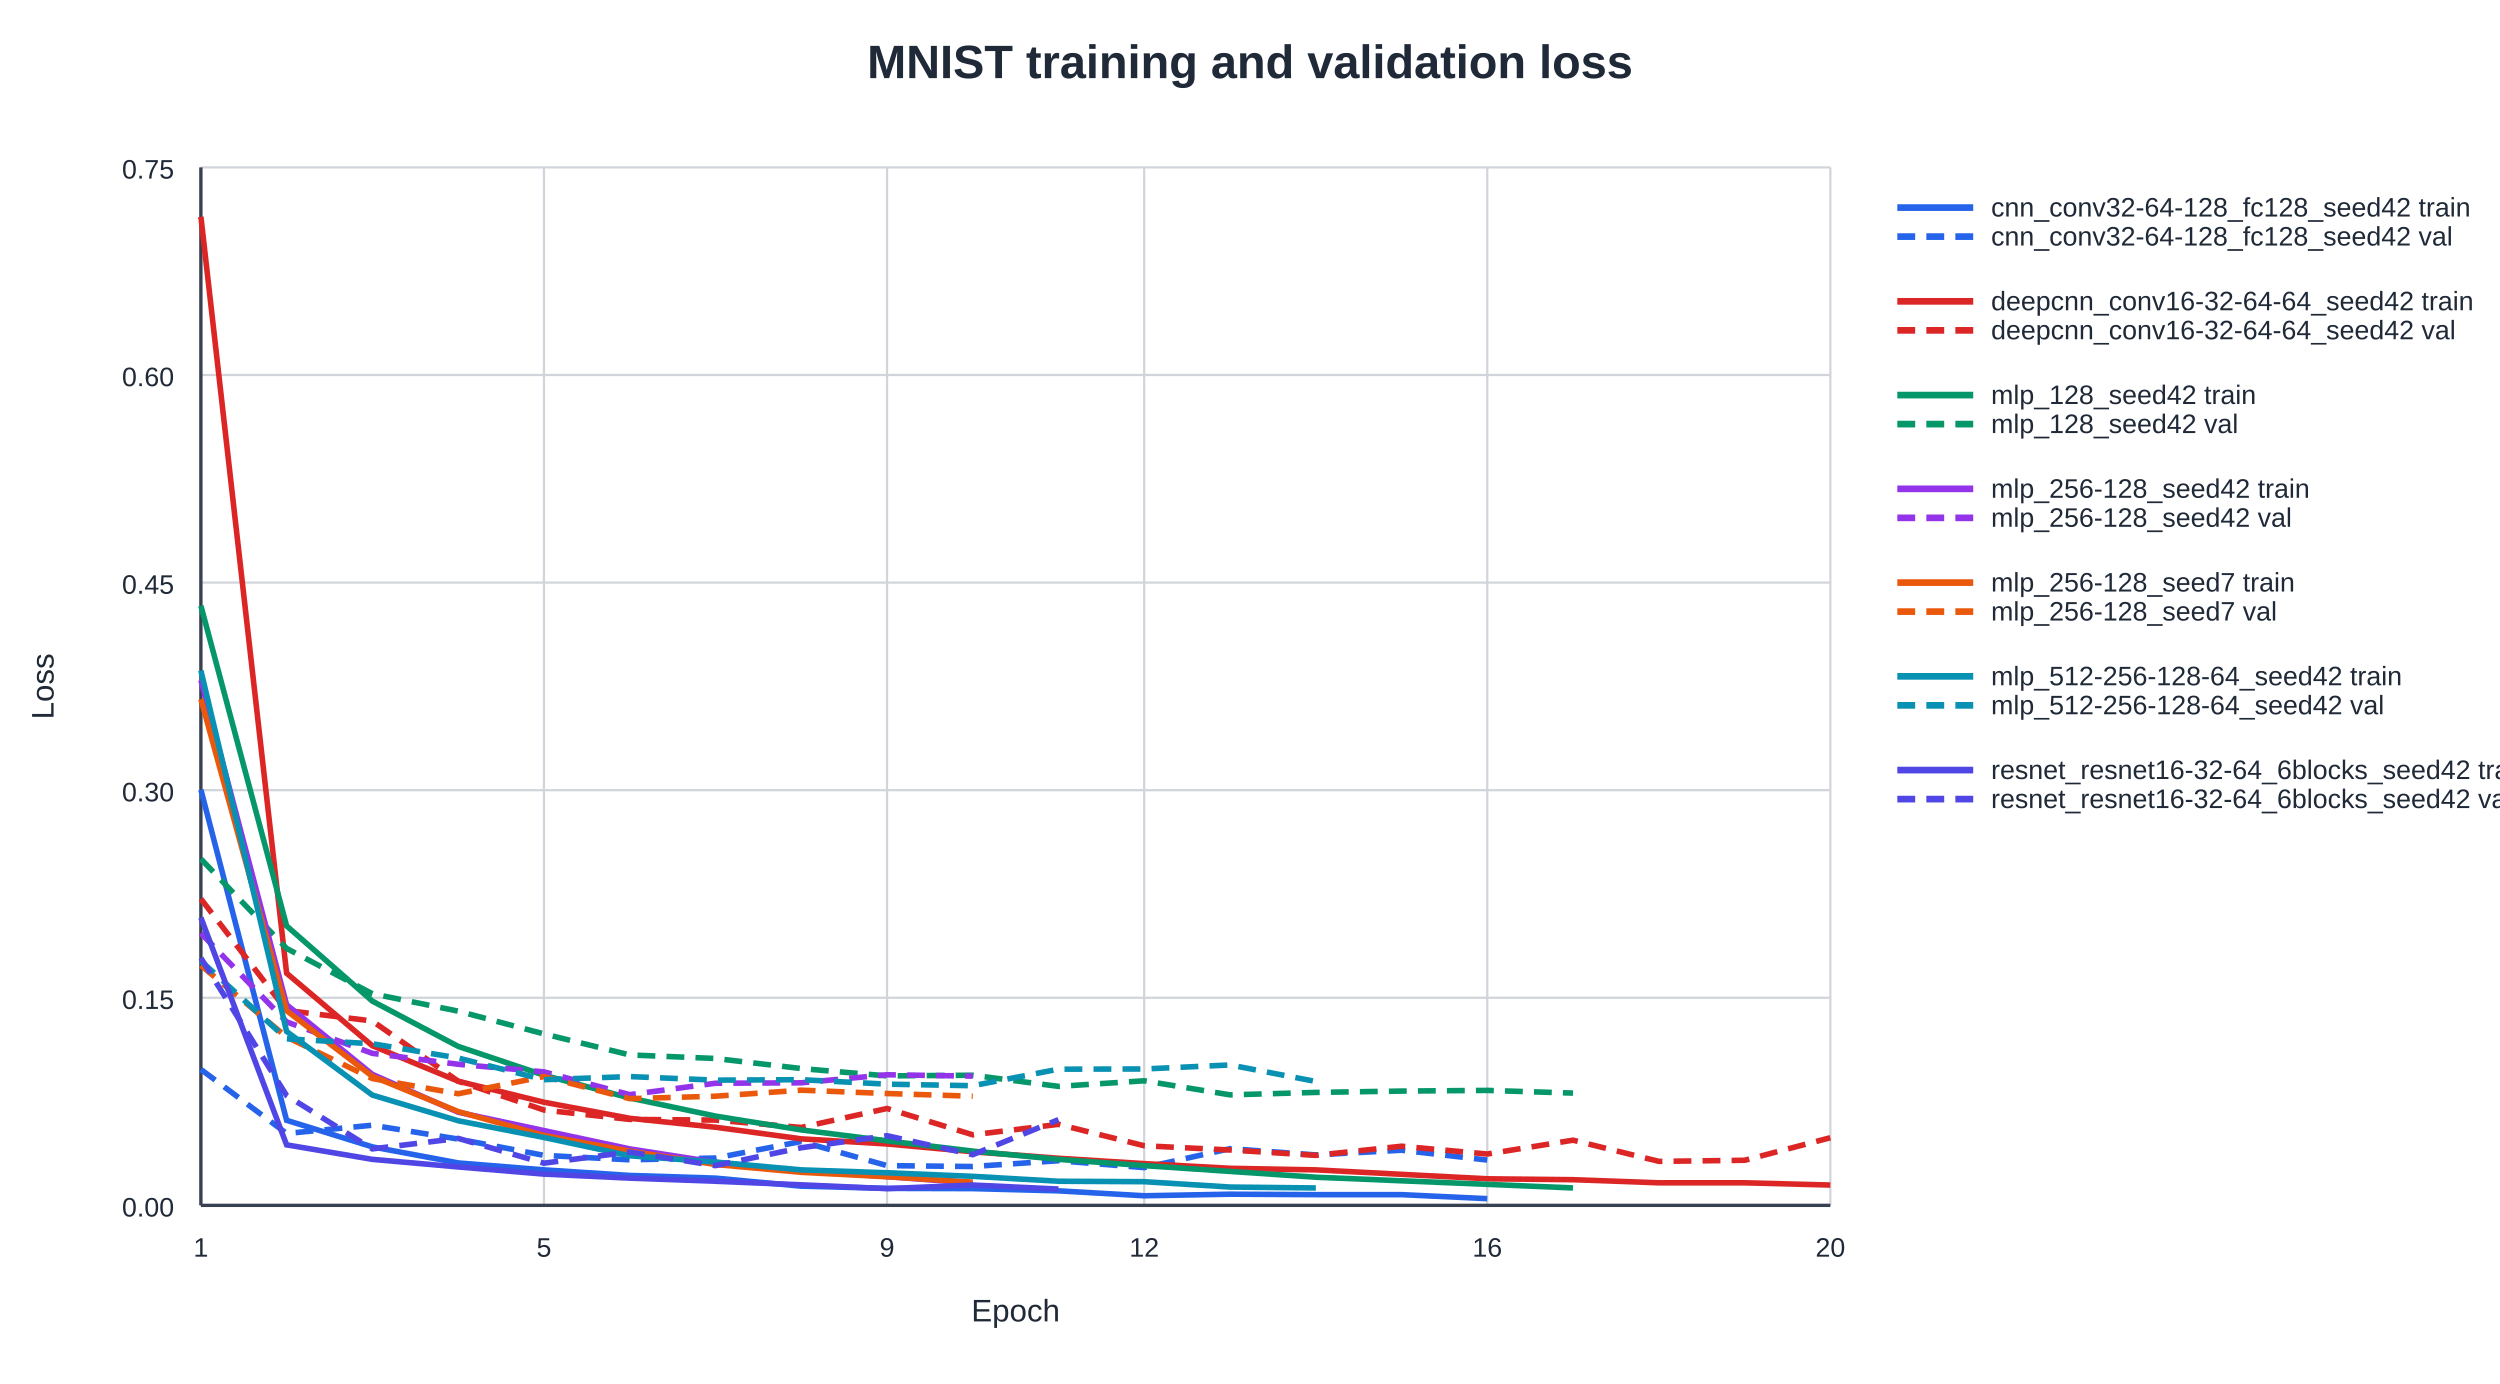
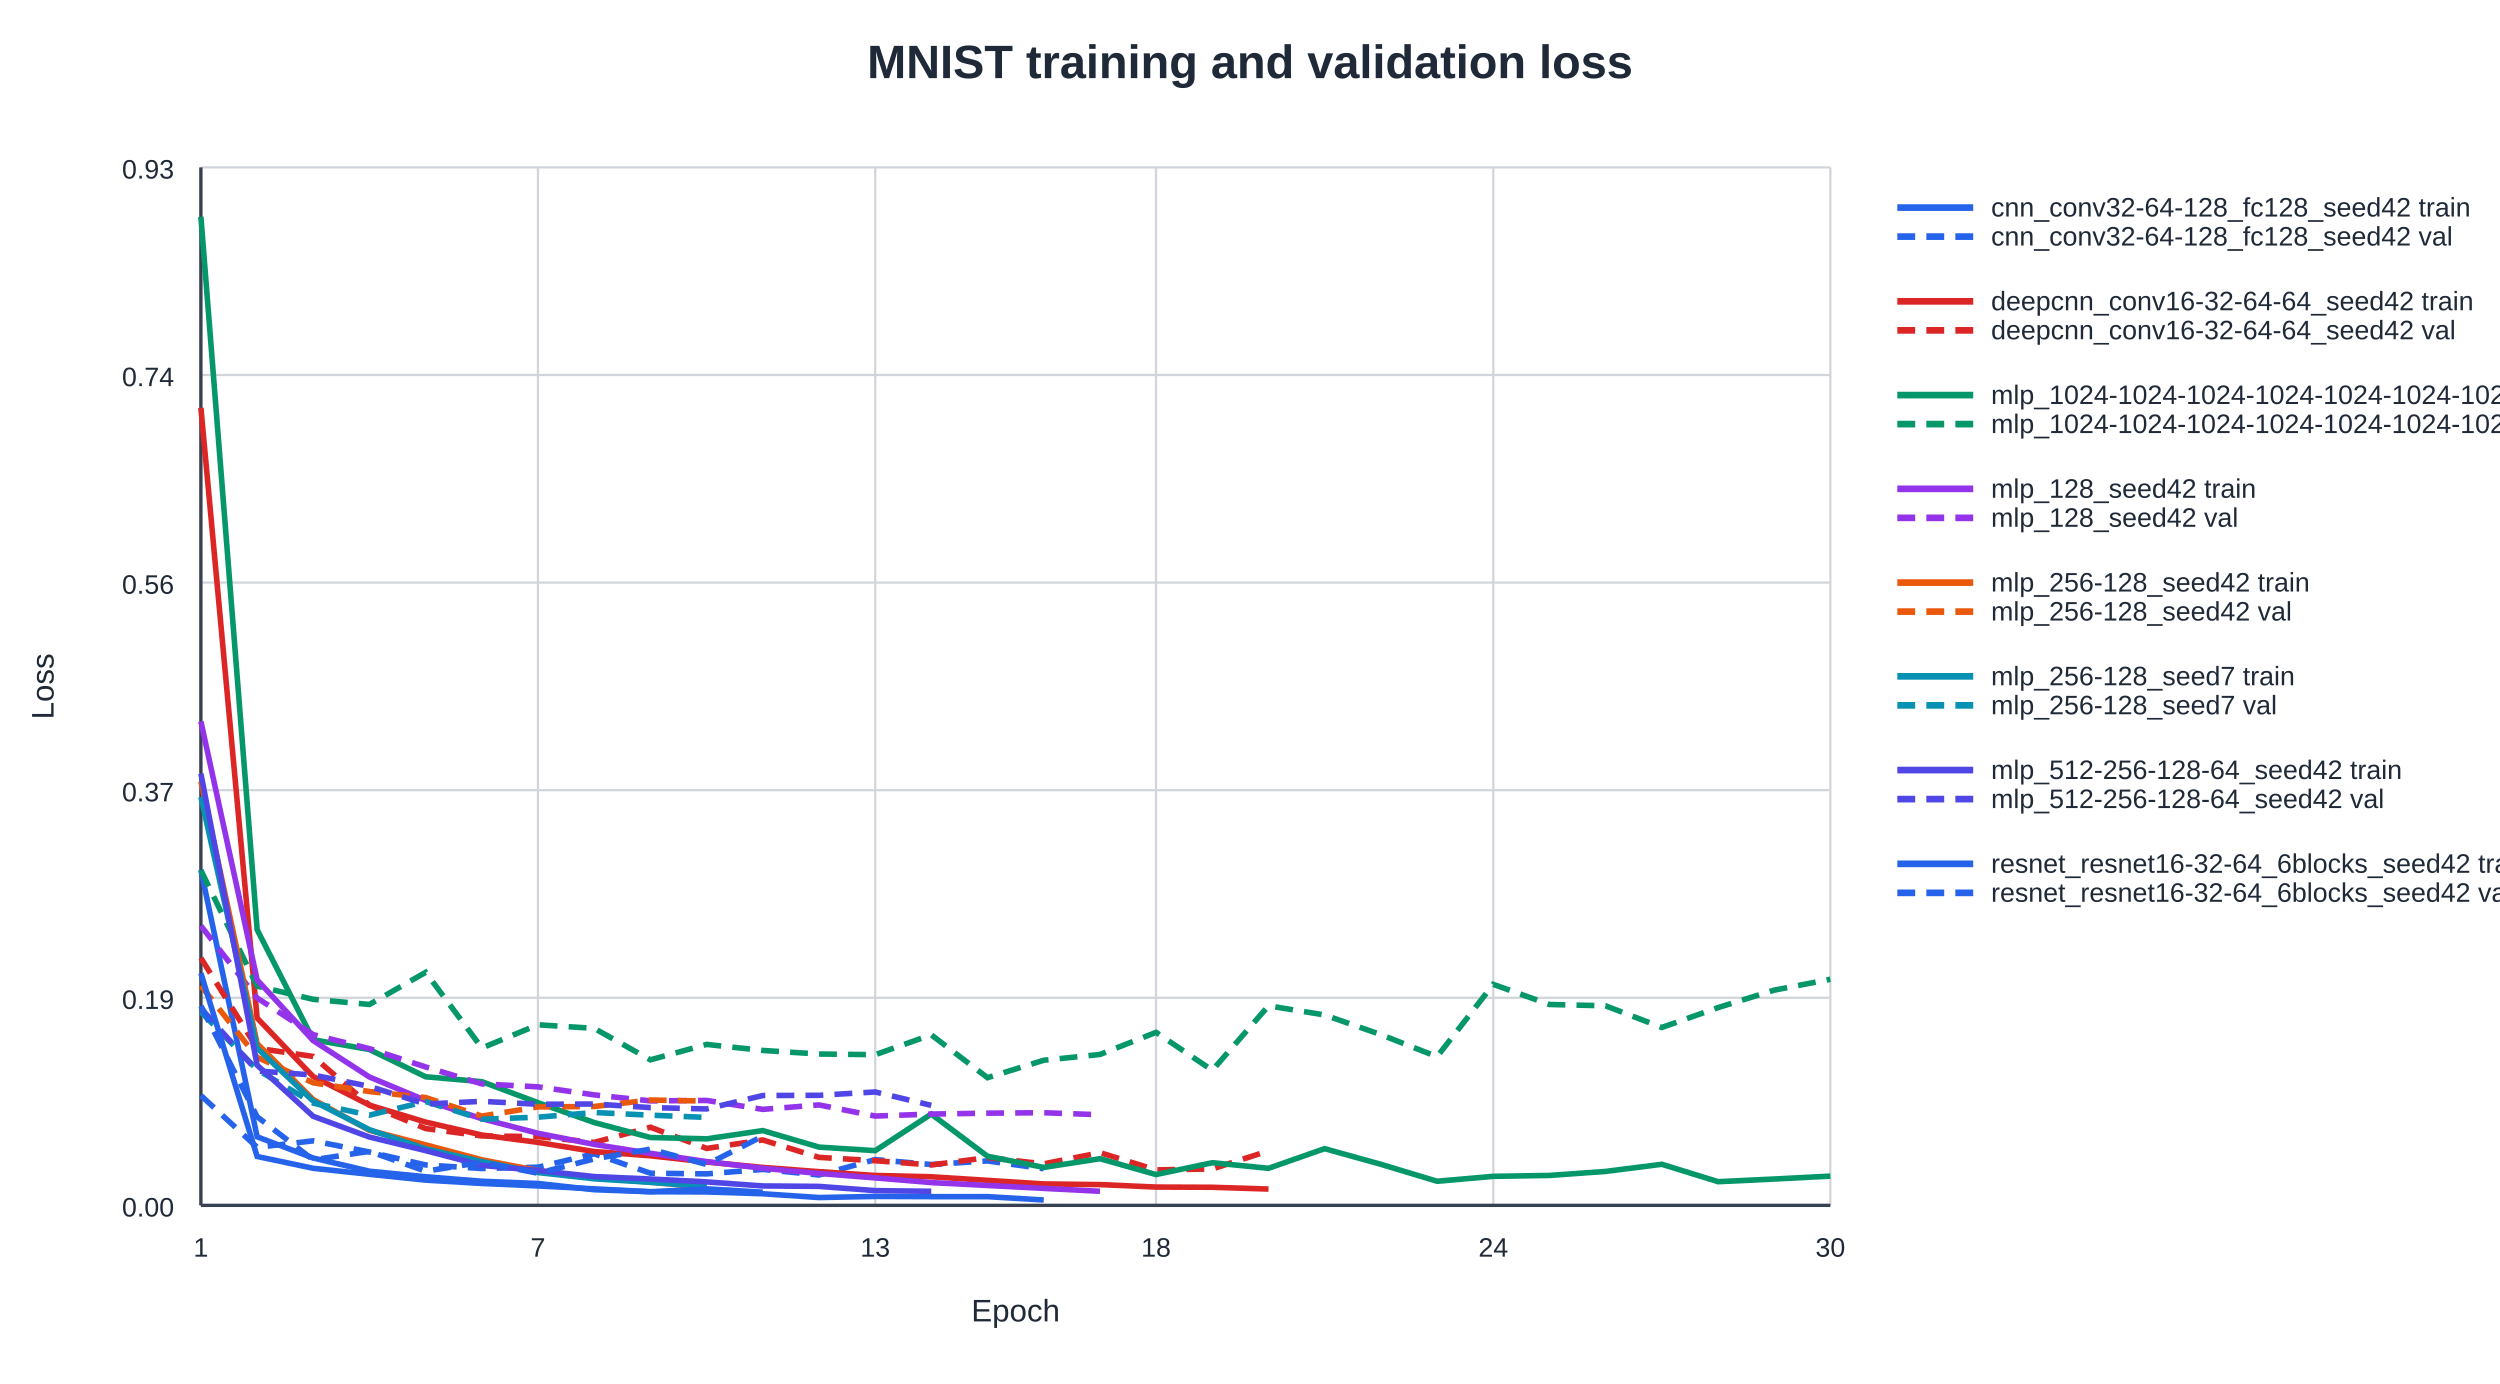
<svg xmlns="http://www.w3.org/2000/svg" width="1120" height="620" viewBox="0 0 1120 620">
  <rect width="100%" height="100%" fill="white" />
  <style>text{font-family:Arial,sans-serif;fill:#1f2937}.grid{stroke:#d1d5db;stroke-width:1}.axis{stroke:#374151;stroke-width:1.5}</style>
  <text x="560.0" y="35" text-anchor="middle" font-size="21" font-weight="bold">MNIST training and validation loss</text>
  <line class="grid" x1="90" y1="540.0" x2="820" y2="540.0" />
  <text x="78" y="545.0" text-anchor="end" font-size="12">0.00</text>
  <line class="grid" x1="90" y1="447.0" x2="820" y2="447.0" />
-   <text x="78" y="452.0" text-anchor="end" font-size="12">0.15</text>
+   <text x="78" y="452.0" text-anchor="end" font-size="12">0.19</text>
  <line class="grid" x1="90" y1="354.0" x2="820" y2="354.0" />
-   <text x="78" y="359.0" text-anchor="end" font-size="12">0.30</text>
+   <text x="78" y="359.0" text-anchor="end" font-size="12">0.37</text>
  <line class="grid" x1="90" y1="261.0" x2="820" y2="261.0" />
-   <text x="78" y="266.0" text-anchor="end" font-size="12">0.45</text>
+   <text x="78" y="266.0" text-anchor="end" font-size="12">0.56</text>
  <line class="grid" x1="90" y1="168.0" x2="820" y2="168.0" />
-   <text x="78" y="173.0" text-anchor="end" font-size="12">0.60</text>
+   <text x="78" y="173.0" text-anchor="end" font-size="12">0.74</text>
  <line class="grid" x1="90" y1="75.0" x2="820" y2="75.0" />
-   <text x="78" y="80.0" text-anchor="end" font-size="12">0.75</text>
+   <text x="78" y="80.0" text-anchor="end" font-size="12">0.93</text>
  <line class="grid" x1="90.0" y1="75" x2="90.0" y2="540" />
  <text x="90.0" y="563" text-anchor="middle" font-size="12">1</text>
-   <line class="grid" x1="243.7" y1="75" x2="243.7" y2="540" />
-   <text x="243.7" y="563" text-anchor="middle" font-size="12">5</text>
-   <line class="grid" x1="397.4" y1="75" x2="397.4" y2="540" />
-   <text x="397.4" y="563" text-anchor="middle" font-size="12">9</text>
-   <line class="grid" x1="512.6" y1="75" x2="512.6" y2="540" />
-   <text x="512.6" y="563" text-anchor="middle" font-size="12">12</text>
-   <line class="grid" x1="666.3" y1="75" x2="666.3" y2="540" />
-   <text x="666.3" y="563" text-anchor="middle" font-size="12">16</text>
+   <line class="grid" x1="241.0" y1="75" x2="241.0" y2="540" />
+   <text x="241.0" y="563" text-anchor="middle" font-size="12">7</text>
+   <line class="grid" x1="392.1" y1="75" x2="392.1" y2="540" />
+   <text x="392.1" y="563" text-anchor="middle" font-size="12">13</text>
+   <line class="grid" x1="517.9" y1="75" x2="517.9" y2="540" />
+   <text x="517.9" y="563" text-anchor="middle" font-size="12">18</text>
+   <line class="grid" x1="669.0" y1="75" x2="669.0" y2="540" />
+   <text x="669.0" y="563" text-anchor="middle" font-size="12">24</text>
  <line class="grid" x1="820.0" y1="75" x2="820.0" y2="540" />
-   <text x="820.0" y="563" text-anchor="middle" font-size="12">20</text>
+   <text x="820.0" y="563" text-anchor="middle" font-size="12">30</text>
  <line class="axis" x1="90" y1="75" x2="90" y2="540" />
  <line class="axis" x1="90" y1="540" x2="820" y2="540" />
  <text x="455.0" y="592" text-anchor="middle" font-size="14">Epoch</text>
  <text x="24" y="307.5" text-anchor="middle" font-size="14" transform="rotate(-90 24 307.5)">Loss</text>
-   <polyline fill="none" stroke="#2563eb" stroke-width="2.5" points="90.0,353.8 128.4,501.9 166.8,513.8 205.3,521.0 243.7,524.1 282.1,526.6 320.5,527.8 358.9,531.4 397.4,532.4 435.8,532.5 474.2,533.5 512.6,535.7 551.1,535.0 589.5,535.2 627.9,535.2 666.3,537.0" />
-   <polyline fill="none" stroke="#2563eb" stroke-width="2.5" stroke-dasharray="8 5" points="90.0,479.1 128.4,507.8 166.8,504.1 205.3,510.3 243.7,517.6 282.1,519.6 320.5,518.8 358.9,511.4 397.4,522.2 435.8,522.6 474.2,520.0 512.6,523.1 551.1,514.6 589.5,517.4 627.9,515.3 666.3,519.7" />
+   <polyline fill="none" stroke="#2563eb" stroke-width="2.5" points="90.0,389.7 115.2,509.3 140.3,518.8 165.5,524.7 190.7,527.2 215.9,529.2 241.0,530.2 266.2,533.0 291.4,533.9 316.6,534.0 341.7,534.8 366.9,536.5 392.1,536.0 417.2,536.1 442.4,536.1 467.6,537.6" />
+   <polyline fill="none" stroke="#2563eb" stroke-width="2.5" stroke-dasharray="8 5" points="90.0,490.8 115.2,514.0 140.3,511.1 165.5,516.1 190.7,521.9 215.9,523.5 241.0,522.9 266.2,516.9 291.4,525.6 316.6,525.9 341.7,523.9 366.9,526.4 392.1,519.5 417.2,521.7 442.4,520.1 467.6,523.6" />
  <line x1="850" y1="93" x2="884" y2="93" stroke="#2563eb" stroke-width="3" />
  <line x1="850" y1="106" x2="884" y2="106" stroke="#2563eb" stroke-width="3" stroke-dasharray="8 5" />
  <text x="892" y="97" font-size="12">cnn_conv32-64-128_fc128_seed42 train</text>
  <text x="892" y="110" font-size="12">cnn_conv32-64-128_fc128_seed42 val</text>
-   <polyline fill="none" stroke="#dc2626" stroke-width="2.5" points="90.0,97.1 128.4,436.0 166.8,468.5 205.3,484.4 243.7,493.8 282.1,501.0 320.5,505.0 358.9,510.2 397.4,512.5 435.8,516.0 474.2,518.9 512.6,521.3 551.1,523.4 589.5,524.1 627.9,526.1 666.3,528.1 704.7,528.5 743.2,529.9 781.6,529.9 820.0,530.9" />
-   <polyline fill="none" stroke="#dc2626" stroke-width="2.5" stroke-dasharray="8 5" points="90.0,402.7 128.4,452.7 166.8,457.4 205.3,484.4 243.7,497.3 282.1,501.5 320.5,501.8 358.9,505.1 397.4,496.6 435.8,508.4 474.2,503.7 512.6,513.3 551.1,515.2 589.5,517.6 627.9,513.5 666.3,517.0 704.7,510.8 743.2,520.3 781.6,519.8 820.0,509.7" />
+   <polyline fill="none" stroke="#dc2626" stroke-width="2.5" points="90.0,182.7 115.2,456.1 140.3,482.3 165.5,495.1 190.7,502.7 215.9,508.5 241.0,511.8 266.2,515.9 291.4,517.8 316.6,520.6 341.7,523.0 366.9,524.9 392.1,526.6 417.2,527.2 442.4,528.8 467.6,530.4 492.8,530.7 517.9,531.8 543.1,531.9 568.3,532.7" />
+   <polyline fill="none" stroke="#dc2626" stroke-width="2.5" stroke-dasharray="8 5" points="90.0,429.2 115.2,469.6 140.3,473.3 165.5,495.1 190.7,505.6 215.9,508.9 241.0,509.2 266.2,511.8 291.4,505.0 316.6,514.5 341.7,510.7 366.9,518.5 392.1,520.0 417.2,521.9 442.4,518.6 467.6,521.4 492.8,516.4 517.9,524.1 543.1,523.7 568.3,515.6" />
  <line x1="850" y1="135" x2="884" y2="135" stroke="#dc2626" stroke-width="3" />
  <line x1="850" y1="148" x2="884" y2="148" stroke="#dc2626" stroke-width="3" stroke-dasharray="8 5" />
  <text x="892" y="139" font-size="12">deepcnn_conv16-32-64-64_seed42 train</text>
  <text x="892" y="152" font-size="12">deepcnn_conv16-32-64-64_seed42 val</text>
-   <polyline fill="none" stroke="#059669" stroke-width="2.5" points="90.0,271.4 128.4,414.8 166.8,448.5 205.3,468.8 243.7,481.7 282.1,491.9 320.5,500.0 358.9,506.2 397.4,511.1 435.8,515.7 474.2,519.4 512.6,522.2 551.1,524.8 589.5,527.4 627.9,529.0 666.3,530.6 704.7,532.2" />
-   <polyline fill="none" stroke="#059669" stroke-width="2.5" stroke-dasharray="8 5" points="90.0,384.8 128.4,424.9 166.8,445.2 205.3,453.0 243.7,463.2 282.1,472.6 320.5,474.2 358.9,478.7 397.4,482.0 435.8,481.7 474.2,486.7 512.6,484.2 551.1,490.5 589.5,489.4 627.9,488.8 666.3,488.5 704.7,489.7" />
+   <polyline fill="none" stroke="#059669" stroke-width="2.5" points="90.0,97.1 115.2,416.5 140.3,465.8 165.5,470.2 190.7,482.4 215.9,484.6 241.0,494.0 266.2,502.9 291.4,509.6 316.6,510.2 341.7,506.5 366.9,513.9 392.1,515.5 417.2,499.1 442.4,518.0 467.6,523.0 492.8,519.1 517.9,526.2 543.1,520.9 568.3,523.4 593.4,514.6 618.6,521.6 643.8,529.2 669.0,527.0 694.1,526.6 719.3,524.8 744.5,521.6 769.7,529.4 794.8,528.2 820.0,526.9" />
+   <polyline fill="none" stroke="#059669" stroke-width="2.5" stroke-dasharray="8 5" points="90.0,389.9 115.2,441.8 140.3,447.7 165.5,450.0 190.7,435.6 215.9,469.5 241.0,459.1 266.2,460.7 291.4,474.8 316.6,467.9 341.7,470.6 366.9,472.2 392.1,472.5 417.2,463.6 442.4,482.8 467.6,475.0 492.8,472.4 517.9,462.5 543.1,479.5 568.3,450.6 593.4,454.7 618.6,463.5 643.8,473.4 669.0,441.0 694.1,450.0 719.3,450.6 744.5,460.3 769.7,451.4 794.8,443.6 820.0,438.7" />
  <line x1="850" y1="177" x2="884" y2="177" stroke="#059669" stroke-width="3" />
  <line x1="850" y1="190" x2="884" y2="190" stroke="#059669" stroke-width="3" stroke-dasharray="8 5" />
-   <text x="892" y="181" font-size="12">mlp_128_seed42 train</text>
-   <text x="892" y="194" font-size="12">mlp_128_seed42 val</text>
-   <polyline fill="none" stroke="#9333ea" stroke-width="2.5" points="90.0,304.7 128.4,450.1 166.8,481.3 205.3,498.3 243.7,506.5 282.1,514.7 320.5,520.7 358.9,524.7 397.4,527.1 435.8,530.1" />
-   <polyline fill="none" stroke="#9333ea" stroke-width="2.5" stroke-dasharray="8 5" points="90.0,418.1 128.4,457.8 166.8,471.9 205.3,476.8 243.7,480.2 282.1,490.4 320.5,485.3 358.9,485.1 397.4,481.5 435.8,482.1" />
+   <text x="892" y="181" font-size="12">mlp_1024-1024-1024-1024-1024-1024-1024-1024-1024-1024_seed42 train</text>
+   <text x="892" y="194" font-size="12">mlp_1024-1024-1024-1024-1024-1024-1024-1024-1024-1024_seed42 val</text>
+   <polyline fill="none" stroke="#9333ea" stroke-width="2.5" points="90.0,323.2 115.2,439.0 140.3,466.2 165.5,482.5 190.7,493.0 215.9,501.2 241.0,507.7 266.2,512.7 291.4,516.7 316.6,520.4 341.7,523.4 366.9,525.7 392.1,527.7 417.2,529.8 442.4,531.1 467.6,532.4 492.8,533.7" />
+   <polyline fill="none" stroke="#9333ea" stroke-width="2.5" stroke-dasharray="8 5" points="90.0,414.8 115.2,447.1 140.3,463.5 165.5,469.8 190.7,478.0 215.9,485.6 241.0,486.9 266.2,490.5 291.4,493.2 316.6,493.0 341.7,497.0 366.9,495.0 392.1,500.0 417.2,499.1 442.4,498.7 467.6,498.5 492.8,499.4" />
  <line x1="850" y1="219" x2="884" y2="219" stroke="#9333ea" stroke-width="3" />
  <line x1="850" y1="232" x2="884" y2="232" stroke="#9333ea" stroke-width="3" stroke-dasharray="8 5" />
-   <text x="892" y="223" font-size="12">mlp_256-128_seed42 train</text>
-   <text x="892" y="236" font-size="12">mlp_256-128_seed42 val</text>
-   <polyline fill="none" stroke="#ea580c" stroke-width="2.5" points="90.0,313.2 128.4,452.8 166.8,482.2 205.3,498.0 243.7,508.7 282.1,515.7 320.5,521.7 358.9,525.2 397.4,527.2 435.8,529.6" />
-   <polyline fill="none" stroke="#ea580c" stroke-width="2.5" stroke-dasharray="8 5" points="90.0,432.5 128.4,464.6 166.8,483.2 205.3,490.0 243.7,482.3 282.1,492.2 320.5,491.1 358.9,488.4 397.4,489.9 435.8,491.1" />
+   <text x="892" y="223" font-size="12">mlp_128_seed42 train</text>
+   <text x="892" y="236" font-size="12">mlp_128_seed42 val</text>
+   <polyline fill="none" stroke="#ea580c" stroke-width="2.5" points="90.0,350.1 115.2,467.5 140.3,492.6 165.5,506.4 190.7,512.9 215.9,519.6 241.0,524.4 266.2,527.6 291.4,529.6 316.6,532.0" />
+   <polyline fill="none" stroke="#ea580c" stroke-width="2.5" stroke-dasharray="8 5" points="90.0,441.6 115.2,473.7 140.3,485.1 165.5,489.0 190.7,491.7 215.9,500.0 241.0,495.9 266.2,495.7 291.4,492.8 316.6,493.3" />
  <line x1="850" y1="261" x2="884" y2="261" stroke="#ea580c" stroke-width="3" />
  <line x1="850" y1="274" x2="884" y2="274" stroke="#ea580c" stroke-width="3" stroke-dasharray="8 5" />
-   <text x="892" y="265" font-size="12">mlp_256-128_seed7 train</text>
-   <text x="892" y="278" font-size="12">mlp_256-128_seed7 val</text>
-   <polyline fill="none" stroke="#0891b2" stroke-width="2.5" points="90.0,300.4 128.4,462.1 166.8,490.6 205.3,502.1 243.7,509.6 282.1,517.8 320.5,520.6 358.9,524.1 397.4,525.4 435.8,527.0 474.2,529.2 512.6,529.4 551.1,531.8 589.5,532.2" />
-   <polyline fill="none" stroke="#0891b2" stroke-width="2.5" stroke-dasharray="8 5" points="90.0,430.5 128.4,465.4 166.8,467.6 205.3,474.0 243.7,483.7 282.1,482.3 320.5,483.9 358.9,483.7 397.4,485.7 435.8,486.4 474.2,479.0 512.6,478.9 551.1,477.1 589.5,484.5" />
+   <text x="892" y="265" font-size="12">mlp_256-128_seed42 train</text>
+   <text x="892" y="278" font-size="12">mlp_256-128_seed42 val</text>
+   <polyline fill="none" stroke="#0891b2" stroke-width="2.5" points="90.0,357.0 115.2,469.6 140.3,493.3 165.5,506.1 190.7,514.7 215.9,520.4 241.0,525.3 266.2,528.1 291.4,529.7 316.6,531.6" />
+   <polyline fill="none" stroke="#0891b2" stroke-width="2.5" stroke-dasharray="8 5" points="90.0,453.3 115.2,479.2 140.3,494.2 165.5,499.6 190.7,493.5 215.9,501.4 241.0,500.5 266.2,498.4 291.4,499.6 316.6,500.6" />
  <line x1="850" y1="303" x2="884" y2="303" stroke="#0891b2" stroke-width="3" />
  <line x1="850" y1="316" x2="884" y2="316" stroke="#0891b2" stroke-width="3" stroke-dasharray="8 5" />
-   <text x="892" y="307" font-size="12">mlp_512-256-128-64_seed42 train</text>
-   <text x="892" y="320" font-size="12">mlp_512-256-128-64_seed42 val</text>
-   <polyline fill="none" stroke="#4f46e5" stroke-width="2.5" points="90.0,411.1 128.4,512.9 166.8,519.4 205.3,522.8 243.7,526.0 282.1,527.8 320.5,529.2 358.9,530.8 397.4,532.5 435.8,530.9 474.2,532.7" />
-   <polyline fill="none" stroke="#4f46e5" stroke-width="2.5" stroke-dasharray="8 5" points="90.0,429.2 128.4,490.8 166.8,514.7 205.3,510.0 243.7,521.1 282.1,516.1 320.5,522.2 358.9,514.2 397.4,508.8 435.8,517.3 474.2,501.6" />
+   <text x="892" y="307" font-size="12">mlp_256-128_seed7 train</text>
+   <text x="892" y="320" font-size="12">mlp_256-128_seed7 val</text>
+   <polyline fill="none" stroke="#4f46e5" stroke-width="2.5" points="90.0,346.6 115.2,477.2 140.3,500.1 165.5,509.4 190.7,515.5 215.9,522.1 241.0,524.4 266.2,527.1 291.4,528.2 316.6,529.5 341.7,531.3 366.9,531.5 392.1,533.4 417.2,533.7" />
+   <polyline fill="none" stroke="#4f46e5" stroke-width="2.5" stroke-dasharray="8 5" points="90.0,451.7 115.2,479.8 140.3,481.6 165.5,486.7 190.7,494.6 215.9,493.4 241.0,494.7 266.2,494.6 291.4,496.2 316.6,496.8 341.7,490.8 366.9,490.7 392.1,489.2 417.2,495.2" />
  <line x1="850" y1="345" x2="884" y2="345" stroke="#4f46e5" stroke-width="3" />
  <line x1="850" y1="358" x2="884" y2="358" stroke="#4f46e5" stroke-width="3" stroke-dasharray="8 5" />
-   <text x="892" y="349" font-size="12">resnet_resnet16-32-64_6blocks_seed42 train</text>
-   <text x="892" y="362" font-size="12">resnet_resnet16-32-64_6blocks_seed42 val</text>
+   <text x="892" y="349" font-size="12">mlp_512-256-128-64_seed42 train</text>
+   <text x="892" y="362" font-size="12">mlp_512-256-128-64_seed42 val</text>
+   <polyline fill="none" stroke="#2563eb" stroke-width="2.5" points="90.0,436.0 115.2,518.1 140.3,523.4 165.5,526.1 190.7,528.7 215.9,530.2 241.0,531.3 266.2,532.6 291.4,533.9 316.6,532.6 341.7,534.1" />
+   <polyline fill="none" stroke="#2563eb" stroke-width="2.5" stroke-dasharray="8 5" points="90.0,450.6 115.2,500.3 140.3,519.6 165.5,515.8 190.7,524.7 215.9,520.7 241.0,525.6 266.2,519.2 291.4,514.8 316.6,521.7 341.7,509.0" />
+   <line x1="850" y1="387" x2="884" y2="387" stroke="#2563eb" stroke-width="3" />
+   <line x1="850" y1="400" x2="884" y2="400" stroke="#2563eb" stroke-width="3" stroke-dasharray="8 5" />
+   <text x="892" y="391" font-size="12">resnet_resnet16-32-64_6blocks_seed42 train</text>
+   <text x="892" y="404" font-size="12">resnet_resnet16-32-64_6blocks_seed42 val</text>
</svg>
